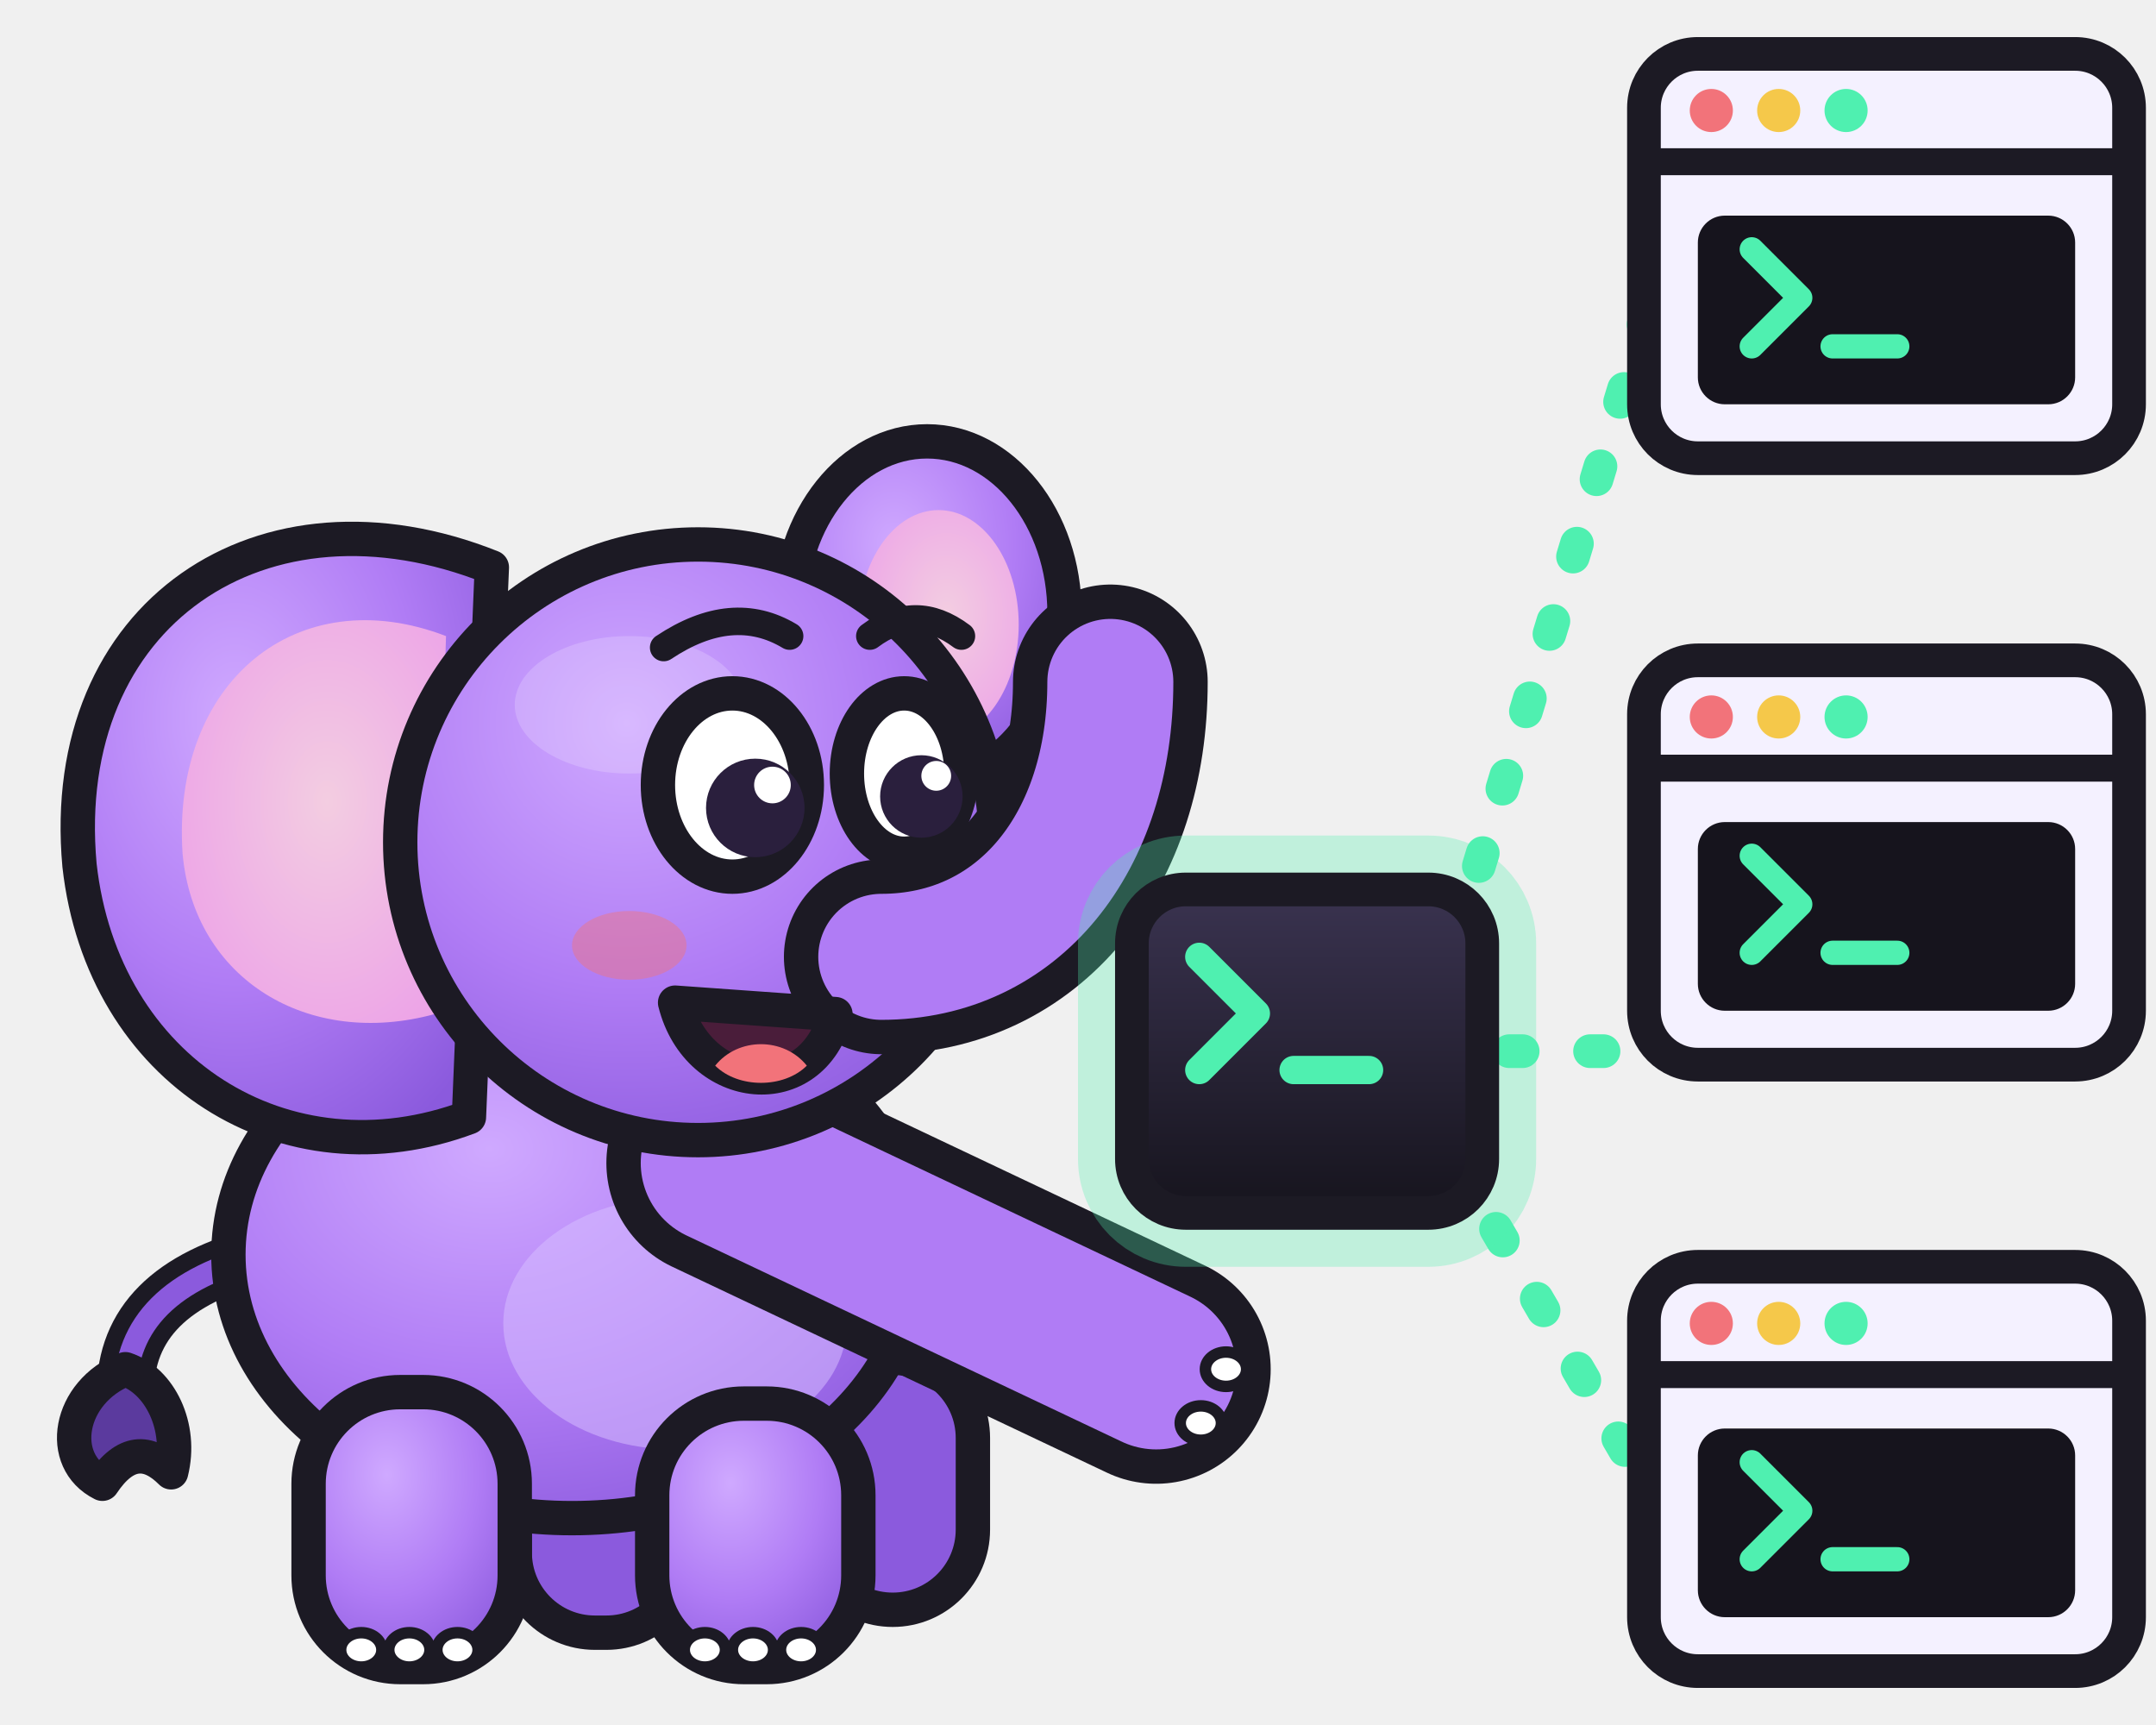
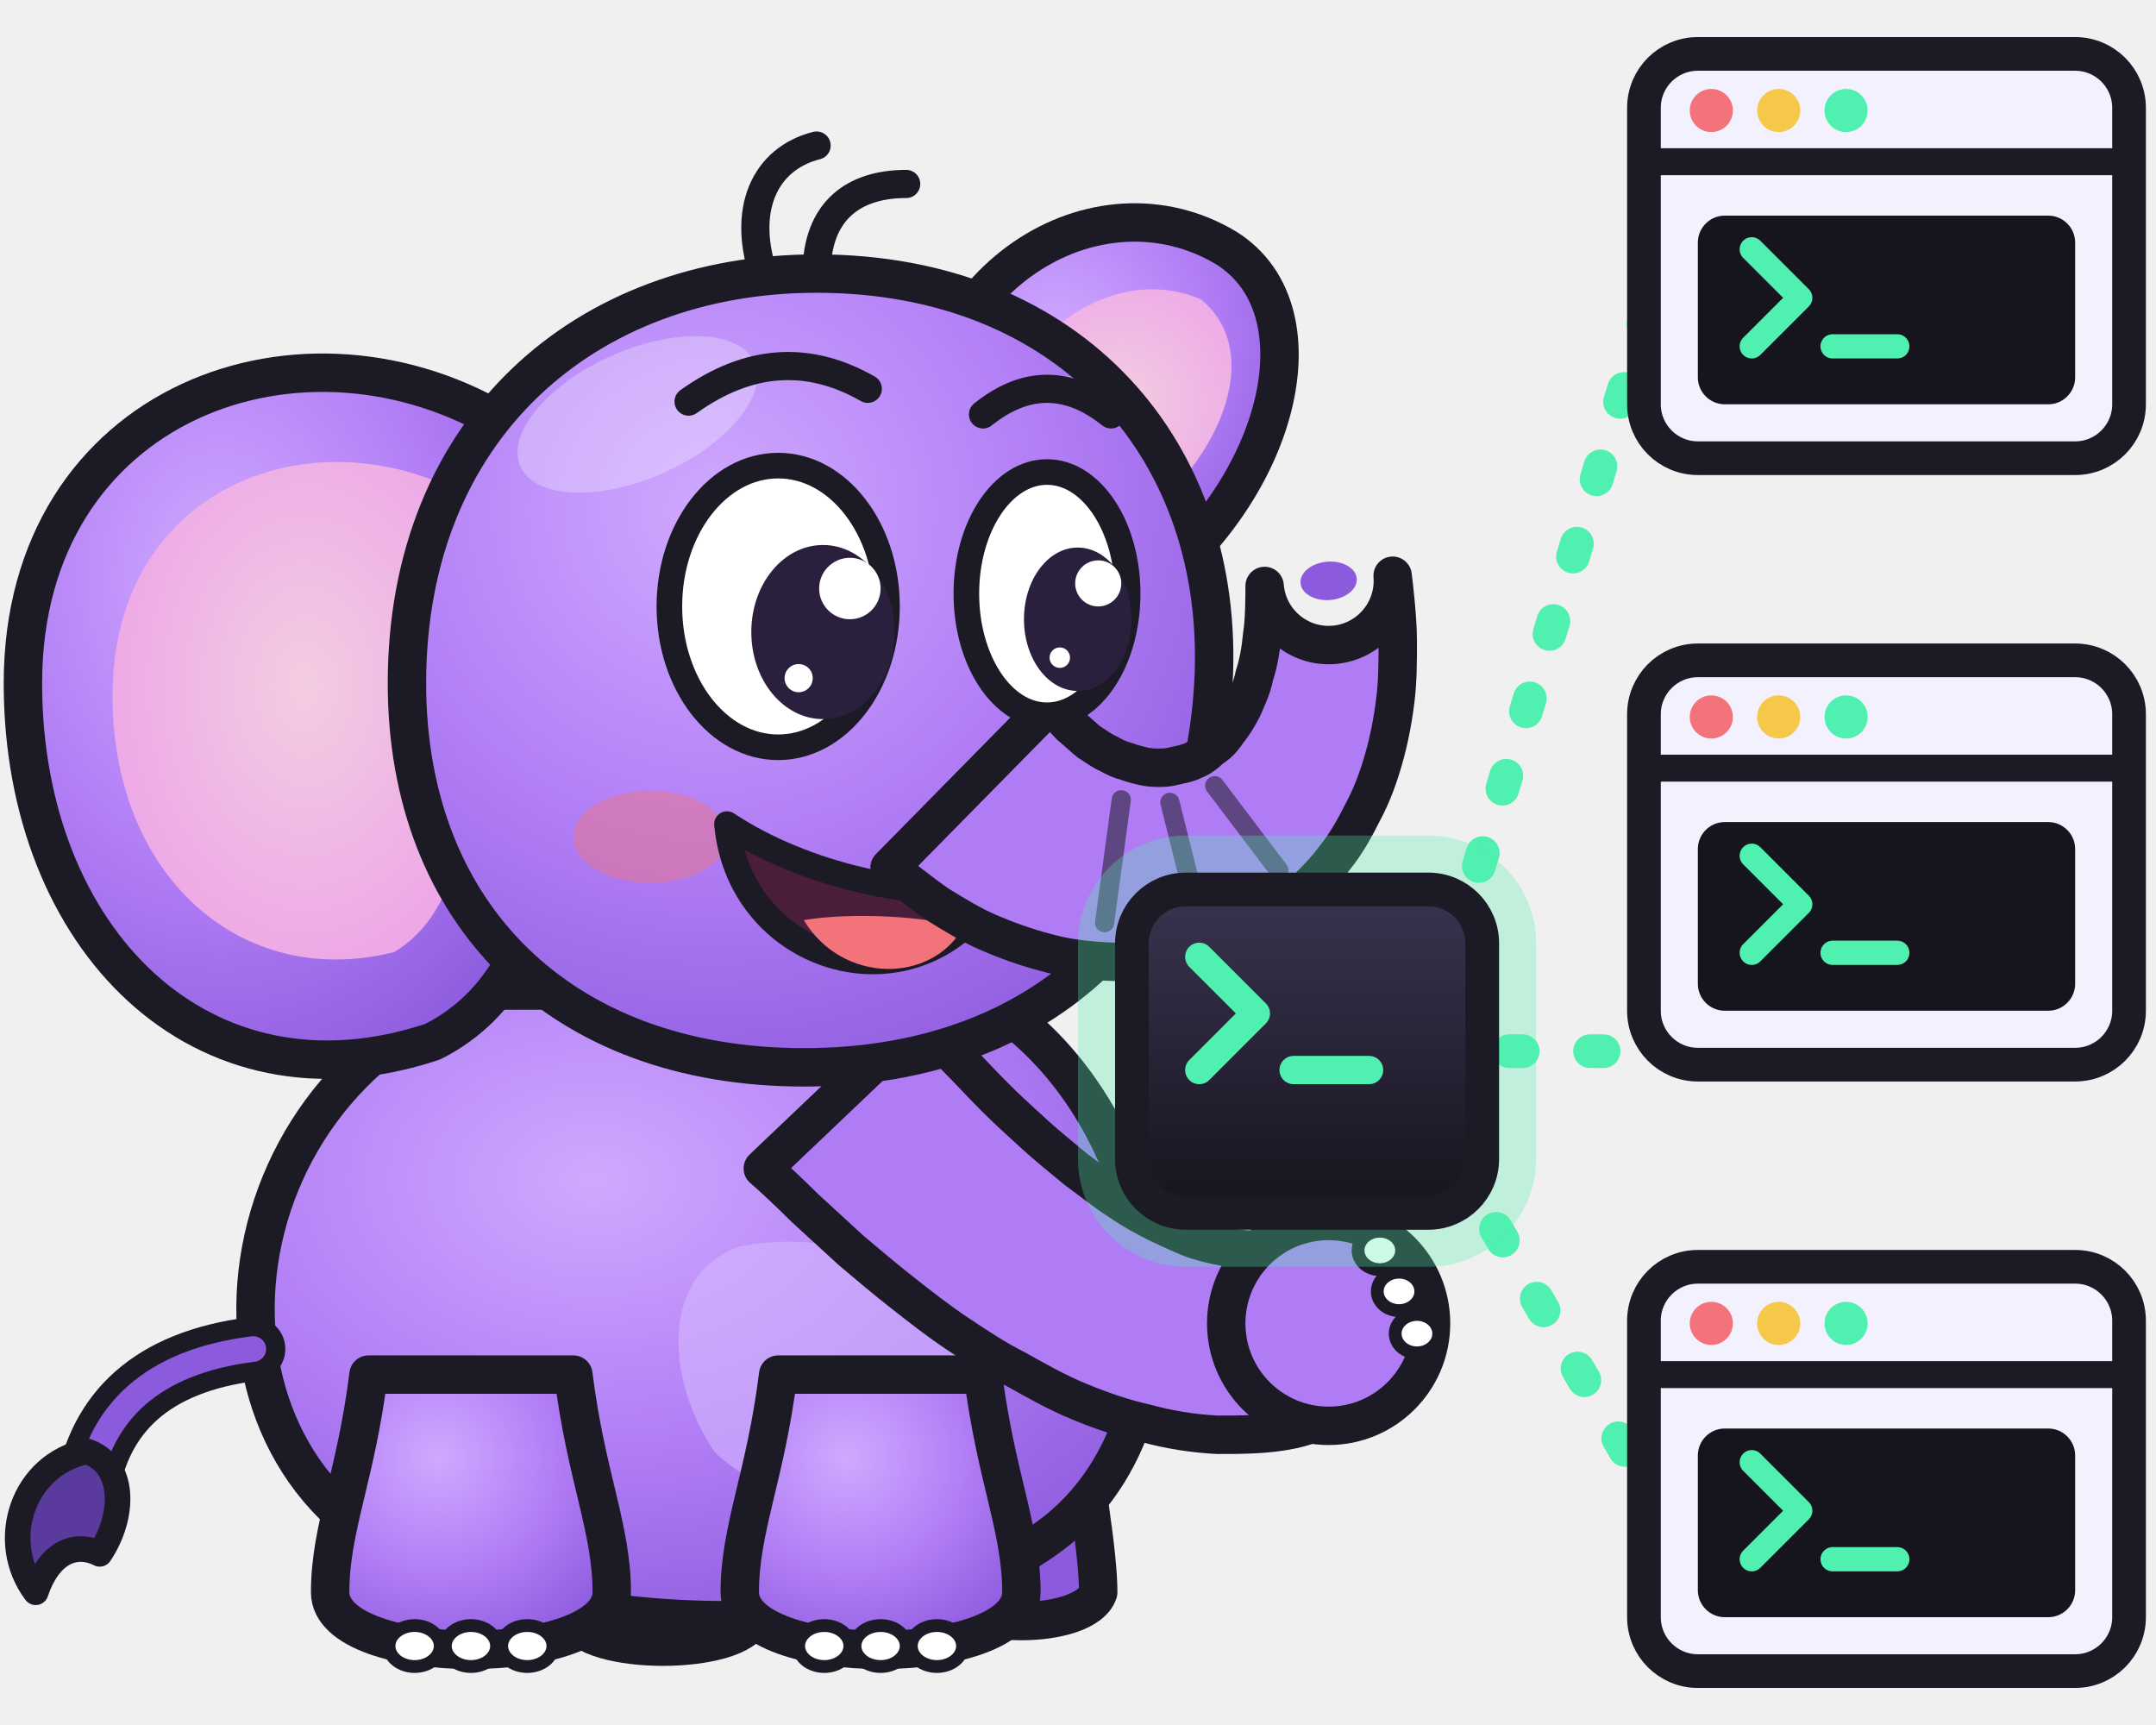
<svg xmlns="http://www.w3.org/2000/svg" viewBox="0 0 160 128" role="img" aria-label="Memo serving one terminal out to three browser windows">
  <defs>
    <radialGradient id="mb" cx=".38" cy=".3" r=".8">
      <stop offset="0" stop-color="#cfa9ff" />
      <stop offset=".55" stop-color="#b07cf5" />
      <stop offset="1" stop-color="#8b5add" />
    </radialGradient>
    <radialGradient id="me" cx=".55" cy=".45" r=".7">
      <stop offset="0" stop-color="#f3cde1" />
      <stop offset="1" stop-color="#eca0e8" />
    </radialGradient>
    <linearGradient id="ms" x1="0" y1="0" x2="0" y2="1">
      <stop offset="0" stop-color="#3a3350" />
      <stop offset="1" stop-color="#16141d" />
    </linearGradient>
  </defs>
-   <g transform="translate(-6 20) scale(0.85)">
-     <path d="M30 86C22 88 18 92 18 98" fill="none" stroke="#1c1a24" stroke-width="5" stroke-linecap="round" />
-     <path d="M30 86C22 88 18 92 18 98" fill="none" stroke="#8b5add" stroke-width="2" stroke-linecap="round" />
-     <path d="M18 96c-5 2-6 8-2 10 2-3 4-3 6-1 1-4-1-8-4-9z" fill="#5b3a9e" stroke="#1c1a24" stroke-width="3" stroke-linejoin="round" />
-     <rect x="52" y="96" width="15" height="23" rx="7" fill="#8b5add" stroke="#1c1a24" stroke-width="3" stroke-linejoin="round" />
-     <rect x="78" y="95" width="14" height="22" rx="7" fill="#8b5add" stroke="#1c1a24" stroke-width="3" stroke-linejoin="round" />
-     <ellipse cx="57" cy="86" rx="30" ry="23" fill="url(#mb)" stroke="#1c1a24" stroke-width="3" stroke-linejoin="round" />
-     <ellipse cx="66" cy="92" rx="15" ry="11" fill="#d6bcff" opacity=".55" />
-     <rect x="34" y="98" width="18" height="24" rx="8" fill="url(#mb)" stroke="#1c1a24" stroke-width="3" stroke-linejoin="round" />
-     <ellipse cx="38.6" cy="120.5" rx="1.8" ry="1.5" fill="#fff" stroke="#1c1a24" stroke-width="1" />
-     <ellipse cx="42.8" cy="120.5" rx="1.8" ry="1.5" fill="#fff" stroke="#1c1a24" stroke-width="1" />
-     <ellipse cx="47" cy="120.5" rx="1.8" ry="1.5" fill="#fff" stroke="#1c1a24" stroke-width="1" />
-     <rect x="64" y="99" width="18" height="23" rx="8" fill="url(#mb)" stroke="#1c1a24" stroke-width="3" stroke-linejoin="round" />
-     <ellipse cx="68.6" cy="120.5" rx="1.8" ry="1.5" fill="#fff" stroke="#1c1a24" stroke-width="1" />
-     <ellipse cx="72.8" cy="120.5" rx="1.8" ry="1.5" fill="#fff" stroke="#1c1a24" stroke-width="1" />
-     <ellipse cx="77" cy="120.5" rx="1.8" ry="1.5" fill="#fff" stroke="#1c1a24" stroke-width="1" />
-     <ellipse cx="88" cy="30" rx="12" ry="15" fill="url(#mb)" stroke="#1c1a24" stroke-width="3" stroke-linejoin="round" />
-     <ellipse cx="89" cy="31" rx="7" ry="10" fill="url(#me)" />
-     <path d="M50 26C30 18 12 30 14 52c2 18 18 28 34 22z" fill="url(#mb)" stroke="#1c1a24" stroke-width="3" stroke-linejoin="round" />
-     <path d="M46 32C33 27 22 36 23 51c1 11 11 17 22 14z" fill="url(#me)" />
-     <path d="M70 78L108 96" fill="none" stroke="#1c1a24" stroke-width="20" stroke-linecap="round" stroke-linejoin="round" />
-     <path d="M70 78L108 96" fill="none" stroke="#b07cf5" stroke-width="14" stroke-linecap="round" stroke-linejoin="round" />
-     <ellipse cx="114.1" cy="96.0" rx="1.8" ry="1.5" fill="#fff" stroke="#1c1a24" stroke-width="1" />
-     <ellipse cx="111.9" cy="100.7" rx="1.8" ry="1.5" fill="#fff" stroke="#1c1a24" stroke-width="1" />
-     <circle cx="68" cy="50" r="26" fill="url(#mb)" stroke="#1c1a24" stroke-width="3" stroke-linejoin="round" />
-     <ellipse cx="62" cy="38" rx="10" ry="6" fill="#fff" opacity=".18" />
-     <path d="M84 60C96 60 104 50 104 36" fill="none" stroke="#1c1a24" stroke-width="17" stroke-linecap="round" stroke-linejoin="round" />
-     <path d="M84 60C96 60 104 50 104 36" fill="none" stroke="#b07cf5" stroke-width="11" stroke-linecap="round" stroke-linejoin="round" />
-     <ellipse cx="62" cy="59" rx="5" ry="3" fill="#f2737a" opacity=".45" />
-     <path d="M66 64c2 8 12 9 14 1z" fill="#4a1d3a" stroke="#1c1a24" stroke-width="3" stroke-linejoin="round" />
-     <path d="M69.5 69.5c2 2 6 2 8 0-2-2.5-6-2.5-8 0z" fill="#f2737a" />
-     <ellipse cx="71" cy="45" rx="6.5" ry="8" fill="#fff" stroke="#1c1a24" stroke-width="3" stroke-linejoin="round" />
-     <ellipse cx="86" cy="44" rx="5" ry="7" fill="#fff" stroke="#1c1a24" stroke-width="3" stroke-linejoin="round" />
-     <circle cx="73" cy="47" r="4.3" fill="#2a1f3d" />
-     <circle cx="87.5" cy="46" r="3.6" fill="#2a1f3d" />
-     <circle cx="74.5" cy="45" r="1.6" fill="#fff" />
-     <circle cx="88.8" cy="44.2" r="1.3" fill="#fff" />
-     <path d="M65 33q6-4 11-1M83 32q4-3 8 0" fill="none" stroke="#1c1a24" stroke-width="2.4" stroke-linecap="round" />
+   <g transform="translate(-4 7) scale(0.95)">
+     <path d="M76 30C76 14 90 6 100 12C108 17 104 32 92 40z" fill="url(#mb)" stroke="#1c1a24" stroke-width="3" stroke-linejoin="round" />
+     <path d="M81 30C82 19 91 13 98 16C103 20 100 29 91 35z" fill="url(#me)" />
+     <path d="M50 104C50 110 48 116 49 119C50 122 62 122 63 119C63 116 62 110 62 104z" fill="#8b5add" stroke="#1c1a24" stroke-width="3" stroke-linejoin="round" />
+     <path d="M78 102C78 108 77 114 78 117C79 120 89 120 90 117C90 114 89 108 88 102z" fill="#8b5add" stroke="#1c1a24" stroke-width="3" stroke-linejoin="round" />
+     <path d="M42 70C20 78 18 108 38 115C52 121 76 121 87 112C99 102 95 78 80 70z" fill="url(#mb)" stroke="#1c1a24" stroke-width="3" stroke-linejoin="round" />
+     <path d="M62 90C72 88 82 94 80 104C78 110 66 112 60 106C56 100 56 92 62 90z" fill="#d6bcff" opacity=".55" />
+     <path d="M24 98C16 99 12 103 11 109" fill="none" stroke="#1c1a24" stroke-width="5" stroke-linecap="round" />
+     <path d="M24 98C16 99 12 103 11 109" fill="none" stroke="#8b5add" stroke-width="2" stroke-linecap="round" />
+     <path d="M11 106c-5 1-7 7-4 11 1-3 3-4 5-3 2-3 2-7-1-8z" fill="#5b3a9e" stroke="#1c1a24" stroke-width="2" stroke-linejoin="round" />
+     <path d="M33 100C32 108 30 112 30 117C30 123 52 123 52 117C52 112 50 108 49 100z" fill="url(#mb)" stroke="#1c1a24" stroke-width="3" stroke-linejoin="round" />
+     <ellipse cx="36.6" cy="121.2" rx="2" ry="1.6" fill="#fff" stroke="#1c1a24" stroke-width="1" />
+     <ellipse cx="41" cy="121.2" rx="2" ry="1.6" fill="#fff" stroke="#1c1a24" stroke-width="1" />
+     <ellipse cx="45.4" cy="121.2" rx="2" ry="1.6" fill="#fff" stroke="#1c1a24" stroke-width="1" />
+     <path d="M65 100C64 108 62 112 62 117C62 123 84 123 84 117C84 112 82 108 81 100z" fill="url(#mb)" stroke="#1c1a24" stroke-width="3" stroke-linejoin="round" />
+     <ellipse cx="68.6" cy="121.2" rx="2" ry="1.6" fill="#fff" stroke="#1c1a24" stroke-width="1" />
+     <ellipse cx="73" cy="121.2" rx="2" ry="1.6" fill="#fff" stroke="#1c1a24" stroke-width="1" />
+     <ellipse cx="77.4" cy="121.2" rx="2" ry="1.6" fill="#fff" stroke="#1c1a24" stroke-width="1" />
+     <path d="M63.8 83.9C64.4 84.4 66 85.9 67.1 87C68.3 88.1 69.5 89.2 70.7 90.3C72 91.4 73.3 92.5 74.7 93.6C76.1 94.7 77.5 95.8 79 96.8C80.5 97.8 82 98.8 83.6 99.6C85.2 100.5 86.8 101.4 88.5 102.1C90.2 102.8 91.9 103.4 93.7 103.8C95.5 104.3 97.4 104.6 99.3 104.7C101.2 104.7 103.2 104.7 105.1 104.3C107 103.9 109.8 102.7 110.8 102.4A7 7 0 0 1 105.2 89.6C104.8 89.7 103.6 90.1 102.8 90.2C102 90.3 101.2 90.2 100.4 90.1C99.6 90 98.7 89.8 97.7 89.5C96.8 89.2 95.8 88.7 94.7 88.2C93.7 87.7 92.6 87.1 91.6 86.4C90.5 85.7 89.4 84.8 88.3 84C87.2 83.1 86.1 82.2 85.1 81.3C84 80.3 82.9 79.3 81.9 78.3C80.9 77.3 79.9 76.2 78.9 75.2C78 74.2 76.6 72.6 76.2 72.1Z" fill="#b07cf5" stroke="#1c1a24" stroke-width="3" stroke-linejoin="round" />
+     <circle cx="108" cy="96" r="8" fill="#b07cf5" stroke="#1c1a24" stroke-width="3" stroke-linejoin="round" />
+     <ellipse cx="112" cy="90.3" rx="1.7" ry="1.5" fill="#fff" stroke="#1c1a24" stroke-width="1" />
+     <ellipse cx="113.5" cy="93.5" rx="1.7" ry="1.5" fill="#fff" stroke="#1c1a24" stroke-width="1" />
+     <ellipse cx="114.9" cy="96.8" rx="1.7" ry="1.5" fill="#fff" stroke="#1c1a24" stroke-width="1" />
+     <path d="M44 26C28 16 6 24 6 46C6 66 20 80 38 74C46 70 48 60 46 52z" fill="url(#mb)" stroke="#1c1a24" stroke-width="3" stroke-linejoin="round" />
+     <path d="M40 31C28 25 13 31 13 47C13 61 23 70 35 67C40 64 41 57 40 50z" fill="url(#me)" />
+     <path d="M36 46C36 26 50 14 68 14C88 14 100 28 99 46C98 64 86 76 67 76C48 76 36 64 36 46z" fill="url(#mb)" stroke="#1c1a24" stroke-width="3" stroke-linejoin="round" />
+     <ellipse cx="54" cy="25" rx="10" ry="5" fill="#fff" opacity=".28" transform="rotate(-24 54 25)" />
+     <path d="M64 14.5C62 9 64 5 68 4M68 14C68 9 71 7 75 7" fill="none" stroke="#1c1a24" stroke-width="2.2" stroke-linecap="round" />
+     <ellipse cx="55" cy="58" rx="6" ry="3.6" fill="#f2737a" opacity=".45" />
+     <path d="M61 57C62 68 76 72 82 62C76 63 67 61 61 57z" fill="#4a1d3a" stroke="#1c1a24" stroke-width="2" stroke-linejoin="round" />
+     <path d="M67 64.5C70 69.5 77 69.5 79.5 65C75 64 70 64 67 64.5z" fill="#f2737a" />
+     <path d="M73.7 60.4C74.3 60.9 76.2 62.4 77.5 63.3C78.8 64.1 80.1 64.9 81.5 65.5C82.9 66.1 84.3 66.6 85.8 67C87.2 67.4 88.6 67.6 90.1 67.7C91.5 67.8 92.9 67.8 94.3 67.6C95.7 67.5 97.1 67.2 98.4 66.7C99.8 66.3 101.1 65.7 102.3 65.1C103.5 64.4 104.6 63.6 105.7 62.6C106.7 61.7 107.7 60.7 108.5 59.6C109.4 58.5 110.1 57.2 110.7 56C111.4 54.7 111.9 53.3 112.3 51.9C112.7 50.5 113 49 113.2 47.4C113.4 45.9 113.4 44.3 113.4 42.7C113.4 41 113.1 38.4 113 37.6A5 5 0 0 1 103 38.4C103 39.1 103 41.1 102.8 42.3C102.7 43.4 102.5 44.5 102.2 45.4C102 46.4 101.6 47.2 101.3 47.9C100.9 48.7 100.5 49.3 100.1 49.8C99.7 50.4 99.3 50.8 98.8 51.1C98.4 51.5 98 51.8 97.5 52C97.1 52.2 96.7 52.3 96.2 52.4C95.8 52.5 95.4 52.6 94.9 52.6C94.5 52.6 94.1 52.6 93.6 52.5C93.2 52.4 92.7 52.3 92.2 52.1C91.8 52 91.3 51.8 90.8 51.5C90.3 51.3 89.8 50.9 89.3 50.6C88.8 50.2 88.4 49.8 87.8 49.3C87.3 48.8 86.6 47.9 86.3 47.6Z" fill="#b07cf5" stroke="#1c1a24" stroke-width="3" stroke-linejoin="round" />
+     <ellipse cx="108" cy="38" rx="2.2" ry="1.5" fill="#8b5add" transform="rotate(-4.7 108 38)" />
+     <path d="M90.5 64.7L91.8 55.1" stroke="#1c1a24" stroke-width="1.5" stroke-linecap="round" opacity=".55" />
+     <path d="M97.8 64.1L95.6 55.3" stroke="#1c1a24" stroke-width="1.5" stroke-linecap="round" opacity=".55" />
+     <path d="M104.1 60.6L99.1 54" stroke="#1c1a24" stroke-width="1.5" stroke-linecap="round" opacity=".55" />
+     <ellipse cx="65" cy="40" rx="8.5" ry="11" fill="#fff" stroke="#1c1a24" stroke-width="2" stroke-linejoin="round" />
+     <ellipse cx="86" cy="39" rx="6.3" ry="9.5" fill="#fff" stroke="#1c1a24" stroke-width="2" stroke-linejoin="round" />
+     <ellipse cx="68.5" cy="42" rx="5.6" ry="6.8" fill="#2a1f3d" />
+     <ellipse cx="88.4" cy="41" rx="4.2" ry="5.6" fill="#2a1f3d" />
+     <circle cx="70.6" cy="38.6" r="2.4" fill="#fff" />
+     <circle cx="66.6" cy="45.6" r="1.1" fill="#fff" />
+     <circle cx="90" cy="38.2" r="1.8" fill="#fff" />
+     <circle cx="87" cy="44" r=".8" fill="#fff" />
+     <path d="M58 24q7-5 14-1M81 25q5-4 10 0" fill="none" stroke="#1c1a24" stroke-width="2.2" stroke-linecap="round" />
  </g>
  <path d="M108 70L122 24M112 78H122M108 86L122 110" stroke="#4ff0b0" stroke-width="2.5" stroke-linecap="round" stroke-dasharray="1 5" />
  <rect x="84" y="66" width="26" height="24" rx="4" fill="none" stroke="#4ff0b0" stroke-width="8" opacity=".3" />
  <rect x="84" y="66" width="26" height="24" rx="4" fill="url(#ms)" stroke="#1c1a24" stroke-width="2.5" stroke-linejoin="round" />
  <path d="M89 71l4.2 4.2-4.2 4.2" fill="none" stroke="#4ff0b0" stroke-width="2.1" stroke-linecap="round" stroke-linejoin="round" />
  <path d="M96 79.4h5.6" stroke="#4ff0b0" stroke-width="2.1" stroke-linecap="round" />
  <rect x="122" y="4" width="36" height="30" rx="4" fill="#f4f1ff" stroke="#1c1a24" stroke-width="2.5" stroke-linejoin="round" />
  <path d="M122 12h36" stroke="#1c1a24" stroke-width="2" />
  <circle cx="127" cy="8.2" r="1.6" fill="#f2737a" />
  <circle cx="132" cy="8.2" r="1.6" fill="#f5c84a" />
  <circle cx="137" cy="8.2" r="1.6" fill="#4ff0b0" />
  <rect x="126" y="16" width="28" height="14" rx="2" fill="#16141d" />
  <path d="M130 18.5l3.6 3.6-3.6 3.6" fill="none" stroke="#4ff0b0" stroke-width="1.8" stroke-linecap="round" stroke-linejoin="round" />
  <path d="M136 25.7h4.8" stroke="#4ff0b0" stroke-width="1.8" stroke-linecap="round" />
  <rect x="122" y="49" width="36" height="30" rx="4" fill="#f4f1ff" stroke="#1c1a24" stroke-width="2.5" stroke-linejoin="round" />
  <path d="M122 57h36" stroke="#1c1a24" stroke-width="2" />
  <circle cx="127" cy="53.2" r="1.6" fill="#f2737a" />
  <circle cx="132" cy="53.2" r="1.6" fill="#f5c84a" />
  <circle cx="137" cy="53.2" r="1.6" fill="#4ff0b0" />
  <rect x="126" y="61" width="28" height="14" rx="2" fill="#16141d" />
  <path d="M130 63.5l3.6 3.6-3.6 3.6" fill="none" stroke="#4ff0b0" stroke-width="1.8" stroke-linecap="round" stroke-linejoin="round" />
  <path d="M136 70.7h4.8" stroke="#4ff0b0" stroke-width="1.8" stroke-linecap="round" />
  <rect x="122" y="94" width="36" height="30" rx="4" fill="#f4f1ff" stroke="#1c1a24" stroke-width="2.5" stroke-linejoin="round" />
  <path d="M122 102h36" stroke="#1c1a24" stroke-width="2" />
  <circle cx="127" cy="98.2" r="1.6" fill="#f2737a" />
  <circle cx="132" cy="98.2" r="1.6" fill="#f5c84a" />
  <circle cx="137" cy="98.2" r="1.6" fill="#4ff0b0" />
  <rect x="126" y="106" width="28" height="14" rx="2" fill="#16141d" />
  <path d="M130 108.5l3.6 3.6-3.6 3.6" fill="none" stroke="#4ff0b0" stroke-width="1.8" stroke-linecap="round" stroke-linejoin="round" />
  <path d="M136 115.7h4.8" stroke="#4ff0b0" stroke-width="1.8" stroke-linecap="round" />
</svg>
